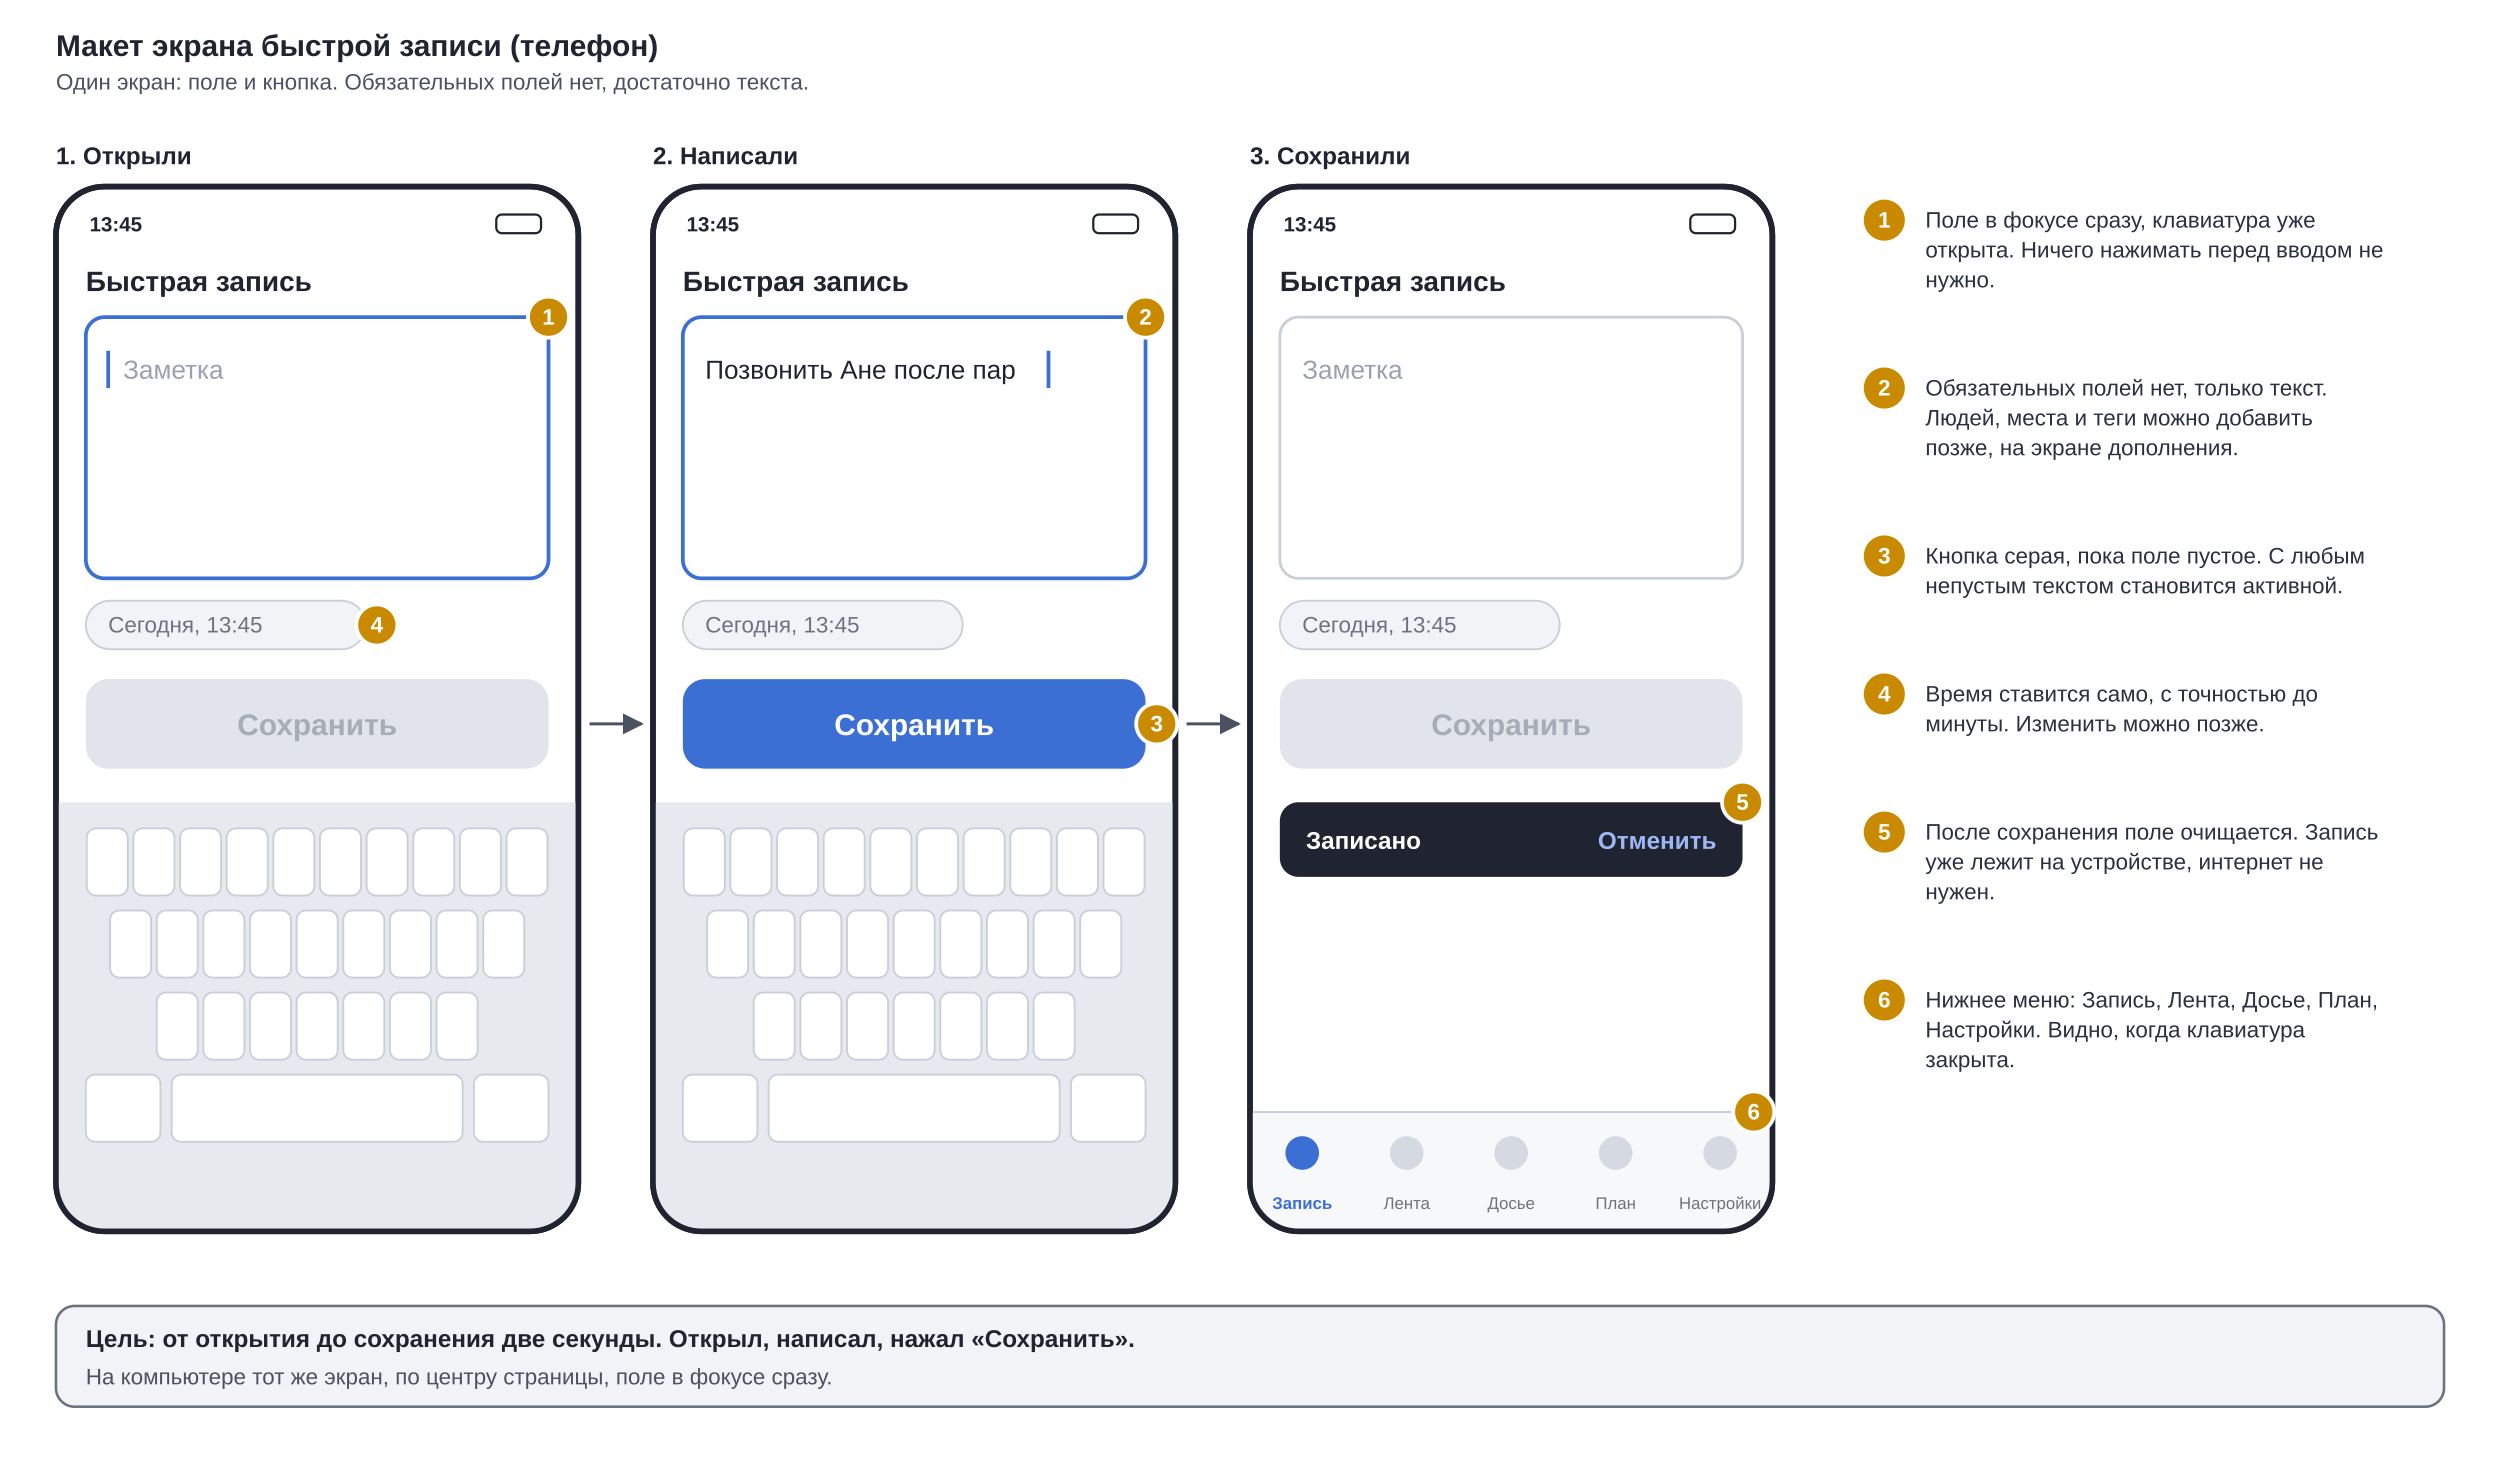
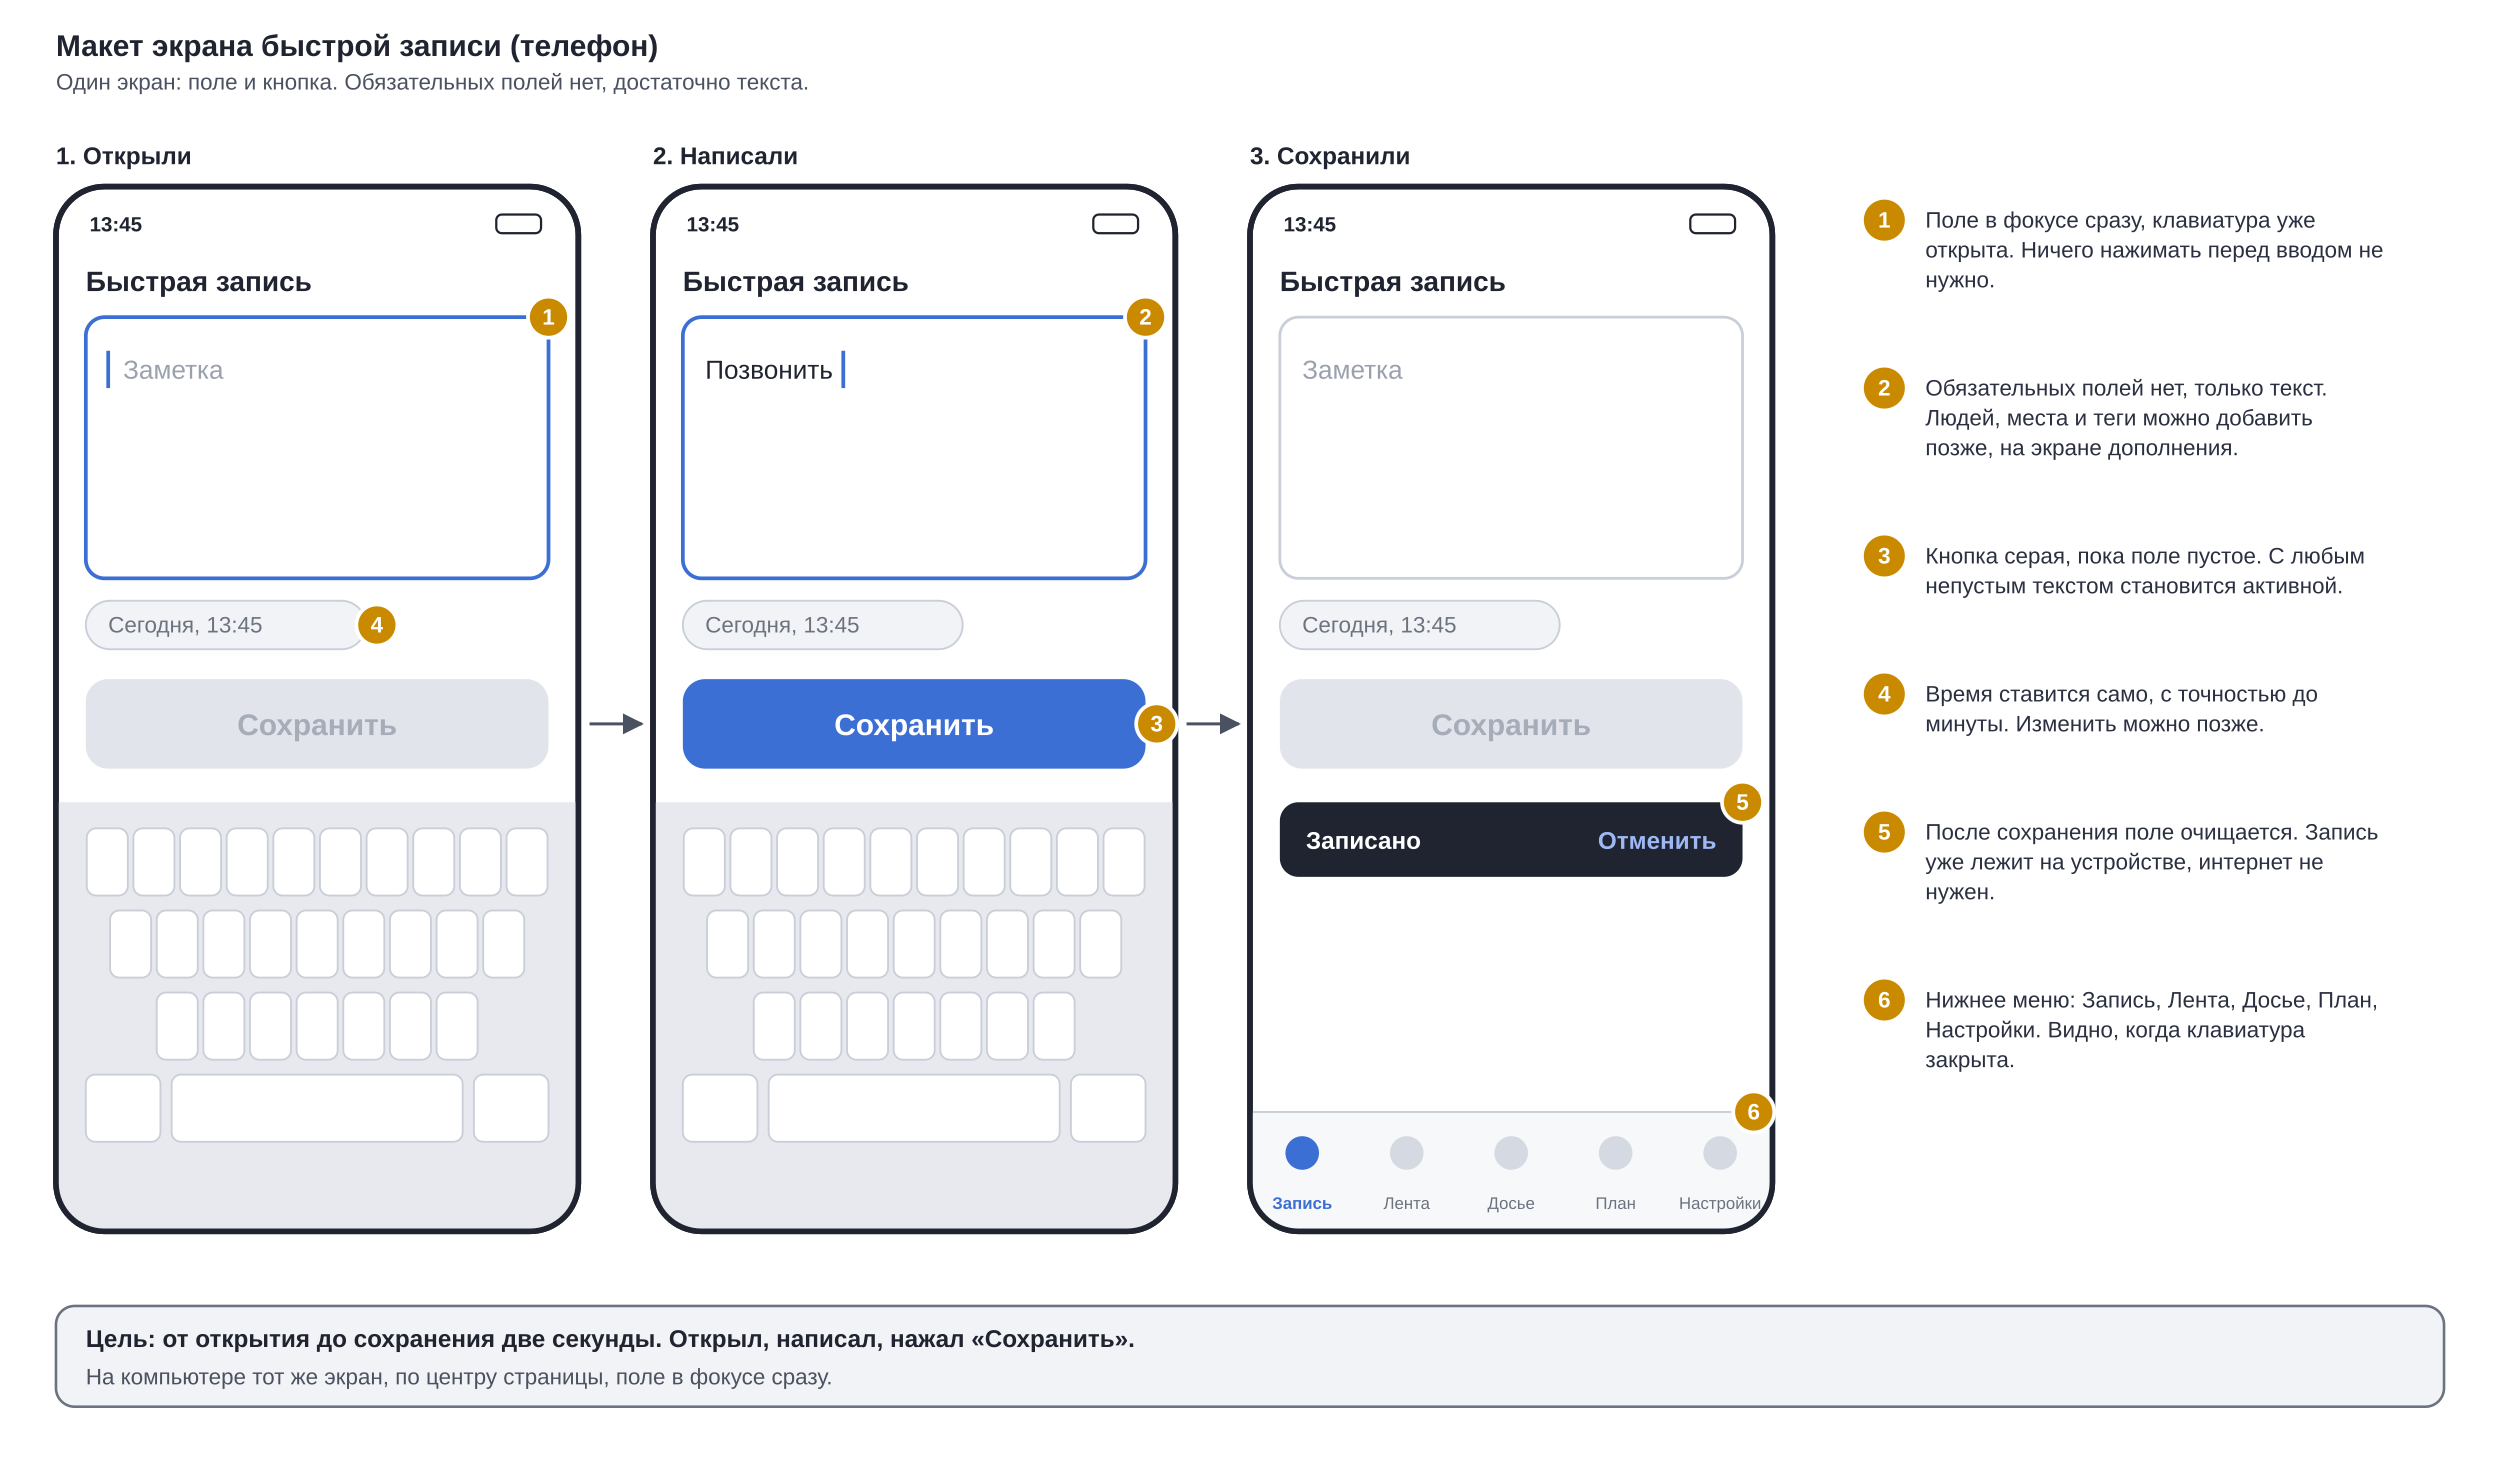
<svg xmlns="http://www.w3.org/2000/svg" viewBox="0 0 1340 790" width="1340" height="790" font-family="Segoe UI, Arial, sans-serif">
  <defs>
    <clipPath id="cp1">
      <rect x="30" y="100" width="280" height="560" rx="26" />
    </clipPath>
    <clipPath id="cp2">
      <rect x="350" y="100" width="280" height="560" rx="26" />
    </clipPath>
    <clipPath id="cp3">
      <rect x="670" y="100" width="280" height="560" rx="26" />
    </clipPath>
    <marker id="ah" viewBox="0 0 10 10" refX="9" refY="5" markerWidth="7" markerHeight="7" orient="auto-start-reverse">
      <path d="M0 0 L10 5 L0 10 z" fill="#4A5160" />
    </marker>
  </defs>
  <rect width="1340" height="790" fill="#FFFFFF" />
  <text x="30" y="30" font-size="16" font-weight="700" fill="#1F2430" text-anchor="start">Макет экрана быстрой записи (телефон)</text>
  <text x="30" y="48" font-size="12" font-weight="400" fill="#4A5160" text-anchor="start">Один экран: поле и кнопка. Обязательных полей нет, достаточно текста.</text>
  <text x="30" y="88" font-size="13" font-weight="700" fill="#1F2430" text-anchor="start">1. Открыли</text>
  <text x="350" y="88" font-size="13" font-weight="700" fill="#1F2430" text-anchor="start">2. Написали</text>
  <text x="670" y="88" font-size="13" font-weight="700" fill="#1F2430" text-anchor="start">3. Сохранили</text>
  <rect x="30" y="100" width="280" height="560" rx="26" fill="#FFFFFF" stroke="#1F2430" stroke-width="3" />
  <text x="48" y="124" font-size="11" font-weight="600" fill="#1F2430" text-anchor="start">13:45</text>
  <rect x="266" y="115" width="24" height="10" rx="3" fill="none" stroke="#1F2430" stroke-width="1.2" />
  <text x="46" y="156" font-size="15" font-weight="700" fill="#1F2430" text-anchor="start">Быстрая запись</text>
  <rect x="46" y="170" width="248" height="140" rx="10" fill="#FFFFFF" stroke="#3B6FD4" stroke-width="2" />
  <line x1="58" y1="188" x2="58" y2="208" stroke="#3B6FD4" stroke-width="2" />
  <text x="66" y="203" font-size="14" font-weight="400" fill="#9AA1AE" text-anchor="start">Заметка</text>
  <rect x="46" y="322" width="150" height="26" rx="13" fill="#F2F3F6" stroke="#C9CED8" stroke-width="1" />
  <text x="58" y="339" font-size="12" font-weight="400" fill="#6B7380" text-anchor="start">Сегодня, 13:45</text>
  <rect x="46" y="364" width="248" height="48" rx="12" fill="#E1E4EA" stroke="none" stroke-width="0" />
  <text x="170" y="394" font-size="16" font-weight="700" fill="#A6ACB8" text-anchor="middle">Сохранить</text>
  <g clip-path="url(#cp1)">
    <rect x="30" y="430" width="280" height="230" rx="0" fill="#E7E9EE" stroke="none" stroke-width="1.5" />
    <rect x="46.5" y="444" width="22" height="36" rx="5" fill="#FFFFFF" stroke="#C9CED8" stroke-width="1" />
    <rect x="71.5" y="444" width="22" height="36" rx="5" fill="#FFFFFF" stroke="#C9CED8" stroke-width="1" />
    <rect x="96.5" y="444" width="22" height="36" rx="5" fill="#FFFFFF" stroke="#C9CED8" stroke-width="1" />
    <rect x="121.5" y="444" width="22" height="36" rx="5" fill="#FFFFFF" stroke="#C9CED8" stroke-width="1" />
    <rect x="146.5" y="444" width="22" height="36" rx="5" fill="#FFFFFF" stroke="#C9CED8" stroke-width="1" />
    <rect x="171.5" y="444" width="22" height="36" rx="5" fill="#FFFFFF" stroke="#C9CED8" stroke-width="1" />
    <rect x="196.5" y="444" width="22" height="36" rx="5" fill="#FFFFFF" stroke="#C9CED8" stroke-width="1" />
    <rect x="221.5" y="444" width="22" height="36" rx="5" fill="#FFFFFF" stroke="#C9CED8" stroke-width="1" />
    <rect x="246.5" y="444" width="22" height="36" rx="5" fill="#FFFFFF" stroke="#C9CED8" stroke-width="1" />
    <rect x="271.5" y="444" width="22" height="36" rx="5" fill="#FFFFFF" stroke="#C9CED8" stroke-width="1" />
    <rect x="59.0" y="488" width="22" height="36" rx="5" fill="#FFFFFF" stroke="#C9CED8" stroke-width="1" />
    <rect x="84.0" y="488" width="22" height="36" rx="5" fill="#FFFFFF" stroke="#C9CED8" stroke-width="1" />
    <rect x="109.0" y="488" width="22" height="36" rx="5" fill="#FFFFFF" stroke="#C9CED8" stroke-width="1" />
    <rect x="134.0" y="488" width="22" height="36" rx="5" fill="#FFFFFF" stroke="#C9CED8" stroke-width="1" />
    <rect x="159.0" y="488" width="22" height="36" rx="5" fill="#FFFFFF" stroke="#C9CED8" stroke-width="1" />
    <rect x="184.0" y="488" width="22" height="36" rx="5" fill="#FFFFFF" stroke="#C9CED8" stroke-width="1" />
    <rect x="209.0" y="488" width="22" height="36" rx="5" fill="#FFFFFF" stroke="#C9CED8" stroke-width="1" />
    <rect x="234.0" y="488" width="22" height="36" rx="5" fill="#FFFFFF" stroke="#C9CED8" stroke-width="1" />
    <rect x="259.0" y="488" width="22" height="36" rx="5" fill="#FFFFFF" stroke="#C9CED8" stroke-width="1" />
    <rect x="84.0" y="532" width="22" height="36" rx="5" fill="#FFFFFF" stroke="#C9CED8" stroke-width="1" />
    <rect x="109.0" y="532" width="22" height="36" rx="5" fill="#FFFFFF" stroke="#C9CED8" stroke-width="1" />
    <rect x="134.0" y="532" width="22" height="36" rx="5" fill="#FFFFFF" stroke="#C9CED8" stroke-width="1" />
    <rect x="159.0" y="532" width="22" height="36" rx="5" fill="#FFFFFF" stroke="#C9CED8" stroke-width="1" />
    <rect x="184.0" y="532" width="22" height="36" rx="5" fill="#FFFFFF" stroke="#C9CED8" stroke-width="1" />
    <rect x="209.0" y="532" width="22" height="36" rx="5" fill="#FFFFFF" stroke="#C9CED8" stroke-width="1" />
    <rect x="234.0" y="532" width="22" height="36" rx="5" fill="#FFFFFF" stroke="#C9CED8" stroke-width="1" />
    <rect x="46" y="576" width="40" height="36" rx="5" fill="#FFFFFF" stroke="#C9CED8" stroke-width="1" />
    <rect x="92" y="576" width="156" height="36" rx="5" fill="#FFFFFF" stroke="#C9CED8" stroke-width="1" />
    <rect x="254" y="576" width="40" height="36" rx="5" fill="#FFFFFF" stroke="#C9CED8" stroke-width="1" />
  </g>
  <rect x="30" y="100" width="280" height="560" rx="26" fill="none" stroke="#1F2430" stroke-width="3" />
  <rect x="350" y="100" width="280" height="560" rx="26" fill="#FFFFFF" stroke="#1F2430" stroke-width="3" />
  <text x="368" y="124" font-size="11" font-weight="600" fill="#1F2430" text-anchor="start">13:45</text>
  <rect x="586" y="115" width="24" height="10" rx="3" fill="none" stroke="#1F2430" stroke-width="1.2" />
  <text x="366" y="156" font-size="15" font-weight="700" fill="#1F2430" text-anchor="start">Быстрая запись</text>
  <rect x="366" y="170" width="248" height="140" rx="10" fill="#FFFFFF" stroke="#3B6FD4" stroke-width="2" />
-   <text x="378" y="203" font-size="14" font-weight="400" fill="#1F2430" text-anchor="start">Позвонить Ане после пар</text>
-   <line x1="562" y1="188" x2="562" y2="208" stroke="#3B6FD4" stroke-width="2" />
+   <text x="378" y="203" font-size="14" font-weight="400" fill="#1F2430" text-anchor="start">Позвонить</text>
+   <line x1="452" y1="188" x2="452" y2="208" stroke="#3B6FD4" stroke-width="2" />
  <rect x="366" y="322" width="150" height="26" rx="13" fill="#F2F3F6" stroke="#C9CED8" stroke-width="1" />
  <text x="378" y="339" font-size="12" font-weight="400" fill="#6B7380" text-anchor="start">Сегодня, 13:45</text>
  <rect x="366" y="364" width="248" height="48" rx="12" fill="#3B6FD4" stroke="none" stroke-width="0" />
  <text x="490" y="394" font-size="16" font-weight="700" fill="#FFFFFF" text-anchor="middle">Сохранить</text>
  <g clip-path="url(#cp2)">
    <rect x="350" y="430" width="280" height="230" rx="0" fill="#E7E9EE" stroke="none" stroke-width="1.5" />
    <rect x="366.5" y="444" width="22" height="36" rx="5" fill="#FFFFFF" stroke="#C9CED8" stroke-width="1" />
    <rect x="391.5" y="444" width="22" height="36" rx="5" fill="#FFFFFF" stroke="#C9CED8" stroke-width="1" />
    <rect x="416.5" y="444" width="22" height="36" rx="5" fill="#FFFFFF" stroke="#C9CED8" stroke-width="1" />
    <rect x="441.5" y="444" width="22" height="36" rx="5" fill="#FFFFFF" stroke="#C9CED8" stroke-width="1" />
    <rect x="466.5" y="444" width="22" height="36" rx="5" fill="#FFFFFF" stroke="#C9CED8" stroke-width="1" />
    <rect x="491.5" y="444" width="22" height="36" rx="5" fill="#FFFFFF" stroke="#C9CED8" stroke-width="1" />
    <rect x="516.5" y="444" width="22" height="36" rx="5" fill="#FFFFFF" stroke="#C9CED8" stroke-width="1" />
    <rect x="541.5" y="444" width="22" height="36" rx="5" fill="#FFFFFF" stroke="#C9CED8" stroke-width="1" />
    <rect x="566.5" y="444" width="22" height="36" rx="5" fill="#FFFFFF" stroke="#C9CED8" stroke-width="1" />
    <rect x="591.5" y="444" width="22" height="36" rx="5" fill="#FFFFFF" stroke="#C9CED8" stroke-width="1" />
    <rect x="379.0" y="488" width="22" height="36" rx="5" fill="#FFFFFF" stroke="#C9CED8" stroke-width="1" />
    <rect x="404.0" y="488" width="22" height="36" rx="5" fill="#FFFFFF" stroke="#C9CED8" stroke-width="1" />
    <rect x="429.0" y="488" width="22" height="36" rx="5" fill="#FFFFFF" stroke="#C9CED8" stroke-width="1" />
    <rect x="454.0" y="488" width="22" height="36" rx="5" fill="#FFFFFF" stroke="#C9CED8" stroke-width="1" />
    <rect x="479.0" y="488" width="22" height="36" rx="5" fill="#FFFFFF" stroke="#C9CED8" stroke-width="1" />
    <rect x="504.0" y="488" width="22" height="36" rx="5" fill="#FFFFFF" stroke="#C9CED8" stroke-width="1" />
    <rect x="529.0" y="488" width="22" height="36" rx="5" fill="#FFFFFF" stroke="#C9CED8" stroke-width="1" />
    <rect x="554.0" y="488" width="22" height="36" rx="5" fill="#FFFFFF" stroke="#C9CED8" stroke-width="1" />
    <rect x="579.0" y="488" width="22" height="36" rx="5" fill="#FFFFFF" stroke="#C9CED8" stroke-width="1" />
    <rect x="404.0" y="532" width="22" height="36" rx="5" fill="#FFFFFF" stroke="#C9CED8" stroke-width="1" />
    <rect x="429.0" y="532" width="22" height="36" rx="5" fill="#FFFFFF" stroke="#C9CED8" stroke-width="1" />
    <rect x="454.0" y="532" width="22" height="36" rx="5" fill="#FFFFFF" stroke="#C9CED8" stroke-width="1" />
    <rect x="479.0" y="532" width="22" height="36" rx="5" fill="#FFFFFF" stroke="#C9CED8" stroke-width="1" />
    <rect x="504.0" y="532" width="22" height="36" rx="5" fill="#FFFFFF" stroke="#C9CED8" stroke-width="1" />
    <rect x="529.0" y="532" width="22" height="36" rx="5" fill="#FFFFFF" stroke="#C9CED8" stroke-width="1" />
    <rect x="554.0" y="532" width="22" height="36" rx="5" fill="#FFFFFF" stroke="#C9CED8" stroke-width="1" />
    <rect x="366" y="576" width="40" height="36" rx="5" fill="#FFFFFF" stroke="#C9CED8" stroke-width="1" />
    <rect x="412" y="576" width="156" height="36" rx="5" fill="#FFFFFF" stroke="#C9CED8" stroke-width="1" />
    <rect x="574" y="576" width="40" height="36" rx="5" fill="#FFFFFF" stroke="#C9CED8" stroke-width="1" />
  </g>
  <rect x="350" y="100" width="280" height="560" rx="26" fill="none" stroke="#1F2430" stroke-width="3" />
  <rect x="670" y="100" width="280" height="560" rx="26" fill="#FFFFFF" stroke="#1F2430" stroke-width="3" />
  <text x="688" y="124" font-size="11" font-weight="600" fill="#1F2430" text-anchor="start">13:45</text>
  <rect x="906" y="115" width="24" height="10" rx="3" fill="none" stroke="#1F2430" stroke-width="1.2" />
  <text x="686" y="156" font-size="15" font-weight="700" fill="#1F2430" text-anchor="start">Быстрая запись</text>
  <rect x="686" y="170" width="248" height="140" rx="10" fill="#FFFFFF" stroke="#C9CED8" stroke-width="1.5" />
  <text x="698" y="203" font-size="14" font-weight="400" fill="#9AA1AE" text-anchor="start">Заметка</text>
  <rect x="686" y="322" width="150" height="26" rx="13" fill="#F2F3F6" stroke="#C9CED8" stroke-width="1" />
  <text x="698" y="339" font-size="12" font-weight="400" fill="#6B7380" text-anchor="start">Сегодня, 13:45</text>
  <rect x="686" y="364" width="248" height="48" rx="12" fill="#E1E4EA" stroke="none" stroke-width="0" />
  <text x="810" y="394" font-size="16" font-weight="700" fill="#A6ACB8" text-anchor="middle">Сохранить</text>
  <g clip-path="url(#cp3)">
    <rect x="686" y="430" width="248" height="40" rx="10" fill="#1F2430" stroke="none" stroke-width="1.5" />
    <text x="700" y="455" font-size="13" font-weight="600" fill="#FFFFFF" text-anchor="start">Записано</text>
    <text x="920" y="455" font-size="13" font-weight="700" fill="#9DB8F5" text-anchor="end">Отменить</text>
    <rect x="670" y="596" width="280" height="64" rx="0" fill="#F7F8FA" stroke="#C9CED8" stroke-width="1" />
    <line x1="670" y1="596" x2="950" y2="596" stroke="#C9CED8" stroke-width="1" />
    <circle cx="698" cy="618" r="9" fill="#3B6FD4" />
    <text x="698" y="648" font-size="9" font-weight="700" fill="#3B6FD4" text-anchor="middle">Запись</text>
    <circle cx="754" cy="618" r="9" fill="#D5D9E1" />
    <text x="754" y="648" font-size="9" font-weight="400" fill="#6B7380" text-anchor="middle">Лента</text>
    <circle cx="810" cy="618" r="9" fill="#D5D9E1" />
    <text x="810" y="648" font-size="9" font-weight="400" fill="#6B7380" text-anchor="middle">Досье</text>
    <circle cx="866" cy="618" r="9" fill="#D5D9E1" />
    <text x="866" y="648" font-size="9" font-weight="400" fill="#6B7380" text-anchor="middle">План</text>
    <circle cx="922" cy="618" r="9" fill="#D5D9E1" />
    <text x="922" y="648" font-size="9" font-weight="400" fill="#6B7380" text-anchor="middle">Настройки</text>
  </g>
  <rect x="670" y="100" width="280" height="560" rx="26" fill="none" stroke="#1F2430" stroke-width="3" />
  <path d="M316 388 H344" stroke="#4A5160" stroke-width="1.6" fill="none" marker-end="url(#ah)" />
  <path d="M636 388 H664" stroke="#4A5160" stroke-width="1.6" fill="none" marker-end="url(#ah)" />
  <circle cx="294" cy="170" r="11" fill="#C98A00" stroke="#FFFFFF" stroke-width="2" />
  <text x="294" y="174" font-size="12" font-weight="700" fill="#FFFFFF" text-anchor="middle">1</text>
  <circle cx="614" cy="170" r="11" fill="#C98A00" stroke="#FFFFFF" stroke-width="2" />
  <text x="614" y="174" font-size="12" font-weight="700" fill="#FFFFFF" text-anchor="middle">2</text>
  <circle cx="620" cy="388" r="11" fill="#C98A00" stroke="#FFFFFF" stroke-width="2" />
  <text x="620" y="392" font-size="12" font-weight="700" fill="#FFFFFF" text-anchor="middle">3</text>
  <circle cx="202" cy="335" r="11" fill="#C98A00" stroke="#FFFFFF" stroke-width="2" />
  <text x="202" y="339" font-size="12" font-weight="700" fill="#FFFFFF" text-anchor="middle">4</text>
  <circle cx="934" cy="430" r="11" fill="#C98A00" stroke="#FFFFFF" stroke-width="2" />
  <text x="934" y="434" font-size="12" font-weight="700" fill="#FFFFFF" text-anchor="middle">5</text>
  <circle cx="940" cy="596" r="11" fill="#C98A00" stroke="#FFFFFF" stroke-width="2" />
  <text x="940" y="600" font-size="12" font-weight="700" fill="#FFFFFF" text-anchor="middle">6</text>
  <circle cx="1010" cy="118" r="11" fill="#C98A00" />
  <text x="1010" y="122" font-size="12" font-weight="700" fill="#FFFFFF" text-anchor="middle">1</text>
  <text x="1032" y="122" font-size="12" font-weight="400" fill="#2A3040" text-anchor="start">Поле в фокусе сразу, клавиатура уже</text>
  <text x="1032" y="138" font-size="12" font-weight="400" fill="#2A3040" text-anchor="start">открыта. Ничего нажимать перед вводом не</text>
  <text x="1032" y="154" font-size="12" font-weight="400" fill="#2A3040" text-anchor="start">нужно.</text>
  <circle cx="1010" cy="208" r="11" fill="#C98A00" />
  <text x="1010" y="212" font-size="12" font-weight="700" fill="#FFFFFF" text-anchor="middle">2</text>
  <text x="1032" y="212" font-size="12" font-weight="400" fill="#2A3040" text-anchor="start">Обязательных полей нет, только текст.</text>
  <text x="1032" y="228" font-size="12" font-weight="400" fill="#2A3040" text-anchor="start">Людей, места и теги можно добавить</text>
  <text x="1032" y="244" font-size="12" font-weight="400" fill="#2A3040" text-anchor="start">позже, на экране дополнения.</text>
  <circle cx="1010" cy="298" r="11" fill="#C98A00" />
  <text x="1010" y="302" font-size="12" font-weight="700" fill="#FFFFFF" text-anchor="middle">3</text>
  <text x="1032" y="302" font-size="12" font-weight="400" fill="#2A3040" text-anchor="start">Кнопка серая, пока поле пустое. С любым</text>
  <text x="1032" y="318" font-size="12" font-weight="400" fill="#2A3040" text-anchor="start">непустым текстом становится активной.</text>
  <circle cx="1010" cy="372" r="11" fill="#C98A00" />
  <text x="1010" y="376" font-size="12" font-weight="700" fill="#FFFFFF" text-anchor="middle">4</text>
  <text x="1032" y="376" font-size="12" font-weight="400" fill="#2A3040" text-anchor="start">Время ставится само, с точностью до</text>
  <text x="1032" y="392" font-size="12" font-weight="400" fill="#2A3040" text-anchor="start">минуты. Изменить можно позже.</text>
  <circle cx="1010" cy="446" r="11" fill="#C98A00" />
  <text x="1010" y="450" font-size="12" font-weight="700" fill="#FFFFFF" text-anchor="middle">5</text>
  <text x="1032" y="450" font-size="12" font-weight="400" fill="#2A3040" text-anchor="start">После сохранения поле очищается. Запись</text>
  <text x="1032" y="466" font-size="12" font-weight="400" fill="#2A3040" text-anchor="start">уже лежит на устройстве, интернет не</text>
  <text x="1032" y="482" font-size="12" font-weight="400" fill="#2A3040" text-anchor="start">нужен.</text>
  <circle cx="1010" cy="536" r="11" fill="#C98A00" />
  <text x="1010" y="540" font-size="12" font-weight="700" fill="#FFFFFF" text-anchor="middle">6</text>
  <text x="1032" y="540" font-size="12" font-weight="400" fill="#2A3040" text-anchor="start">Нижнее меню: Запись, Лента, Досье, План,</text>
  <text x="1032" y="556" font-size="12" font-weight="400" fill="#2A3040" text-anchor="start">Настройки. Видно, когда клавиатура</text>
  <text x="1032" y="572" font-size="12" font-weight="400" fill="#2A3040" text-anchor="start">закрыта.</text>
  <rect x="30" y="700" width="1280" height="54" rx="10" fill="#F2F3F6" stroke="#6B7380" stroke-width="1.4" />
  <text x="46" y="722" font-size="13" font-weight="700" fill="#1F2430" text-anchor="start">Цель: от открытия до сохранения две секунды. Открыл, написал, нажал «Сохранить».</text>
  <text x="46" y="742" font-size="12" font-weight="400" fill="#4A5160" text-anchor="start">На компьютере тот же экран, по центру страницы, поле в фокусе сразу.</text>
</svg>
